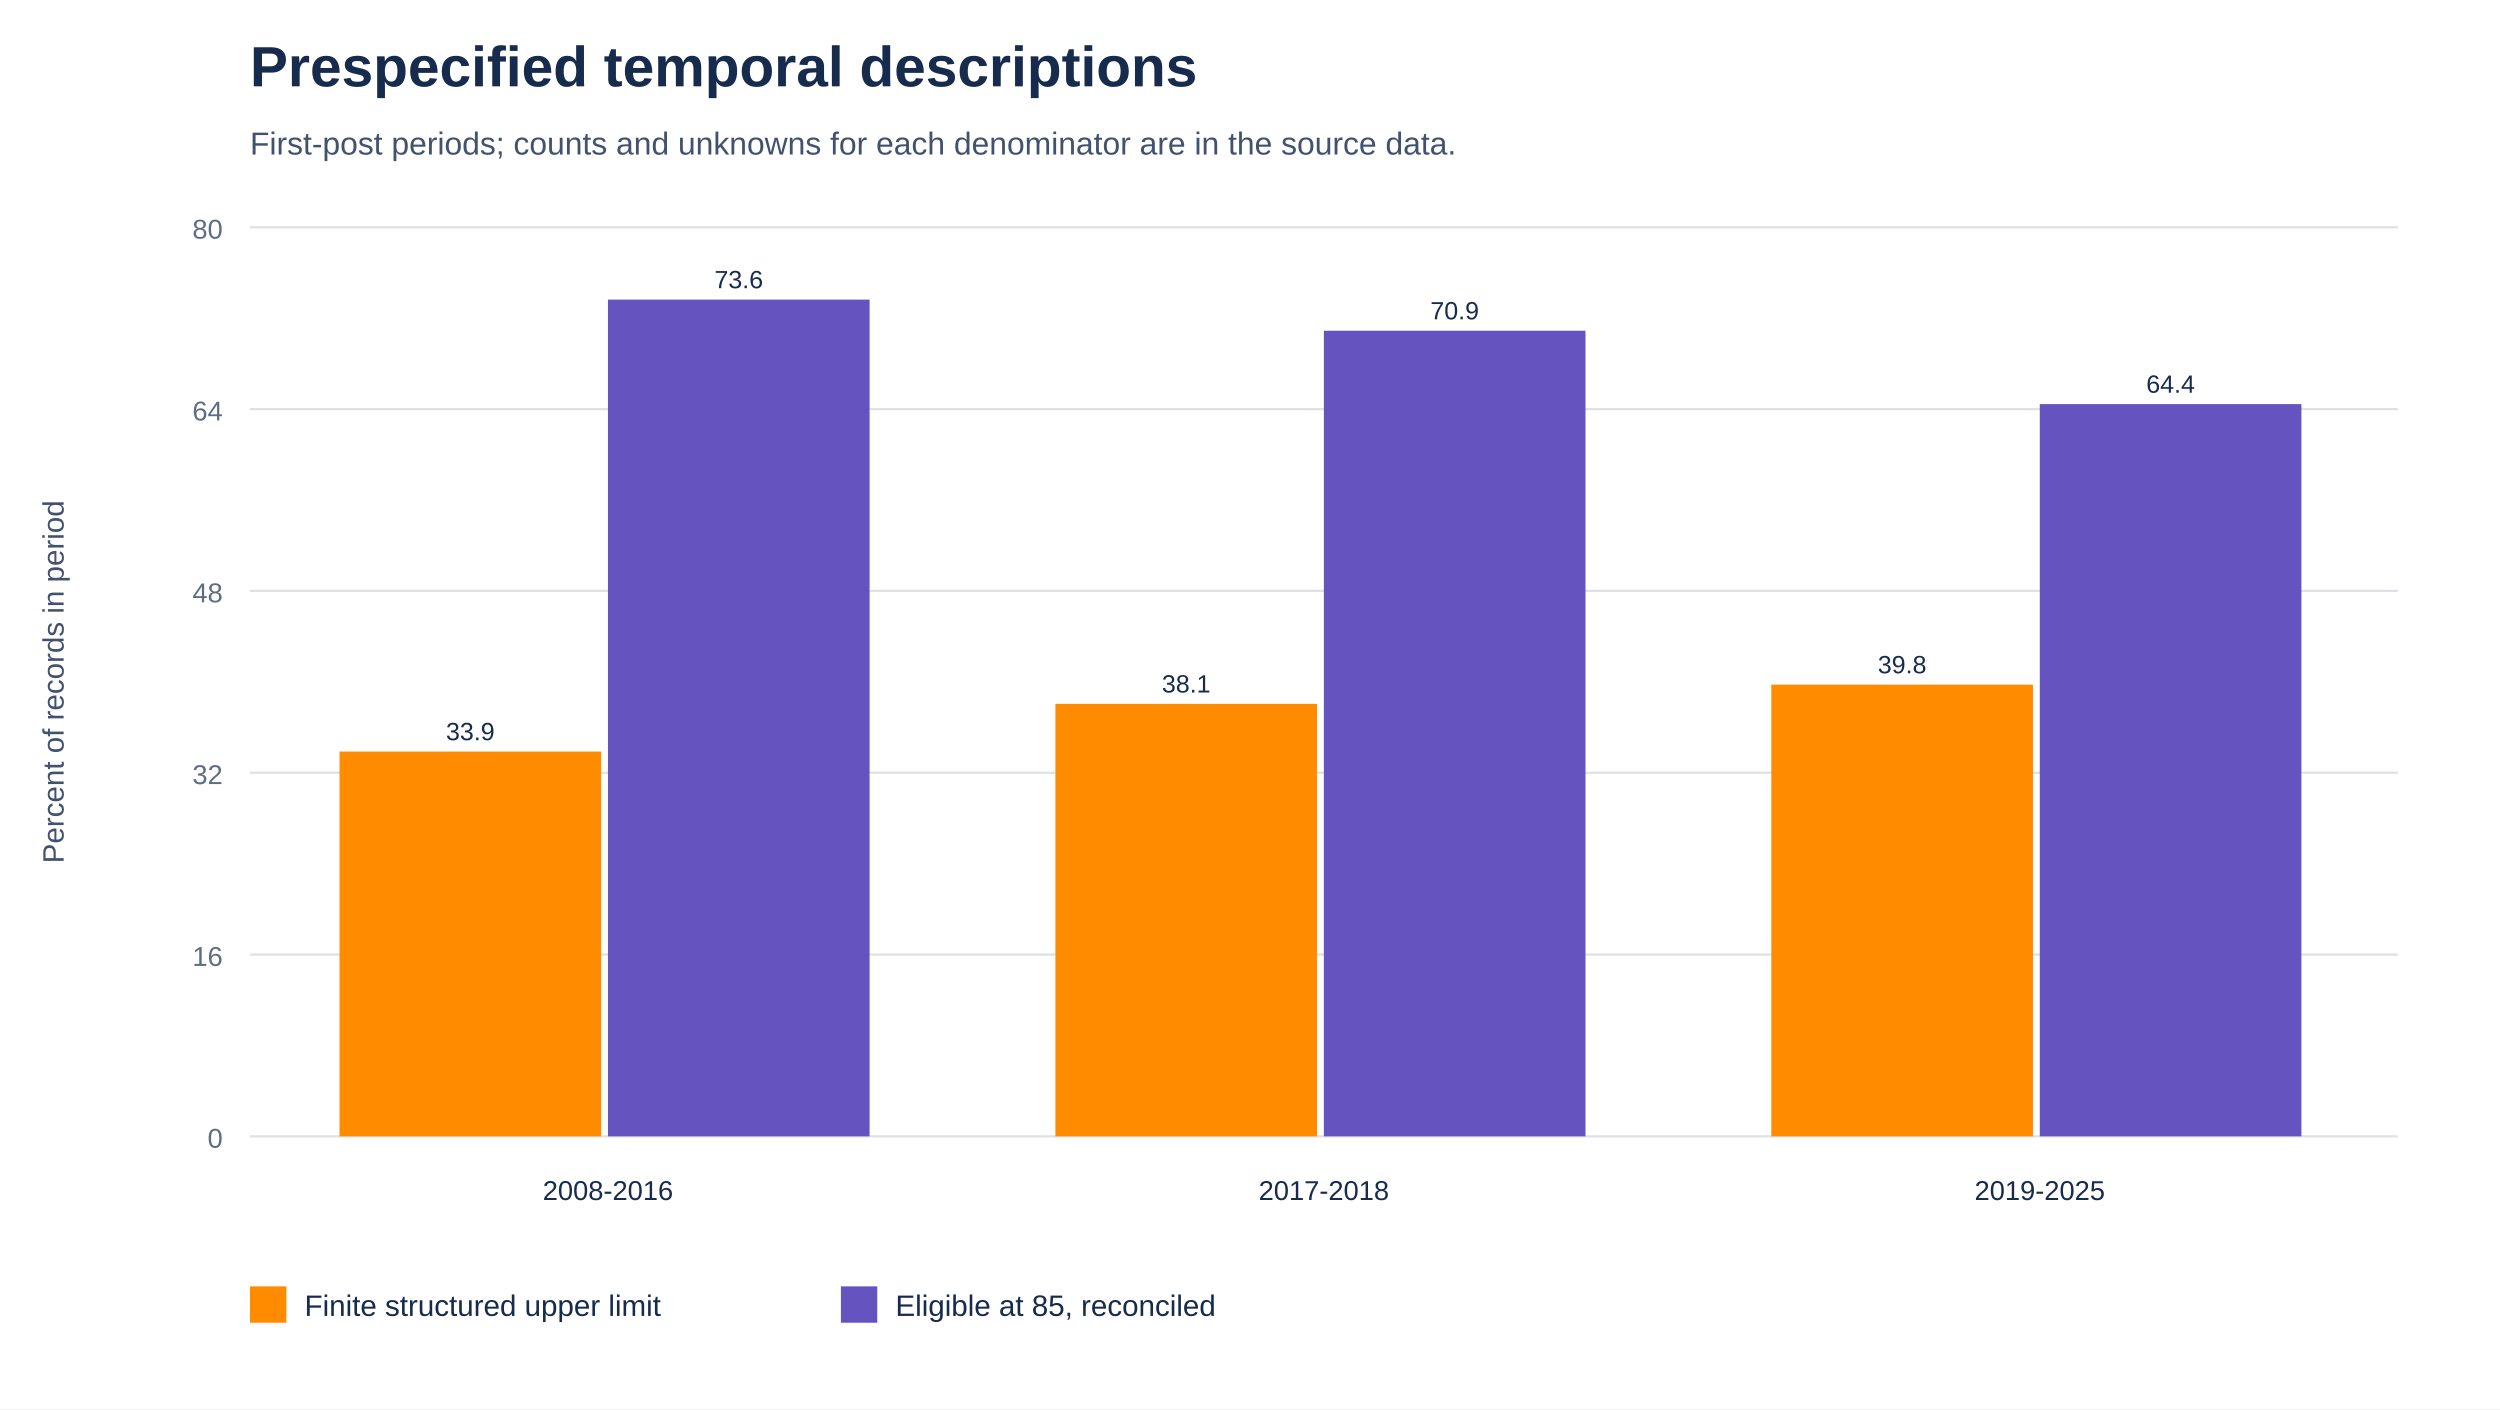
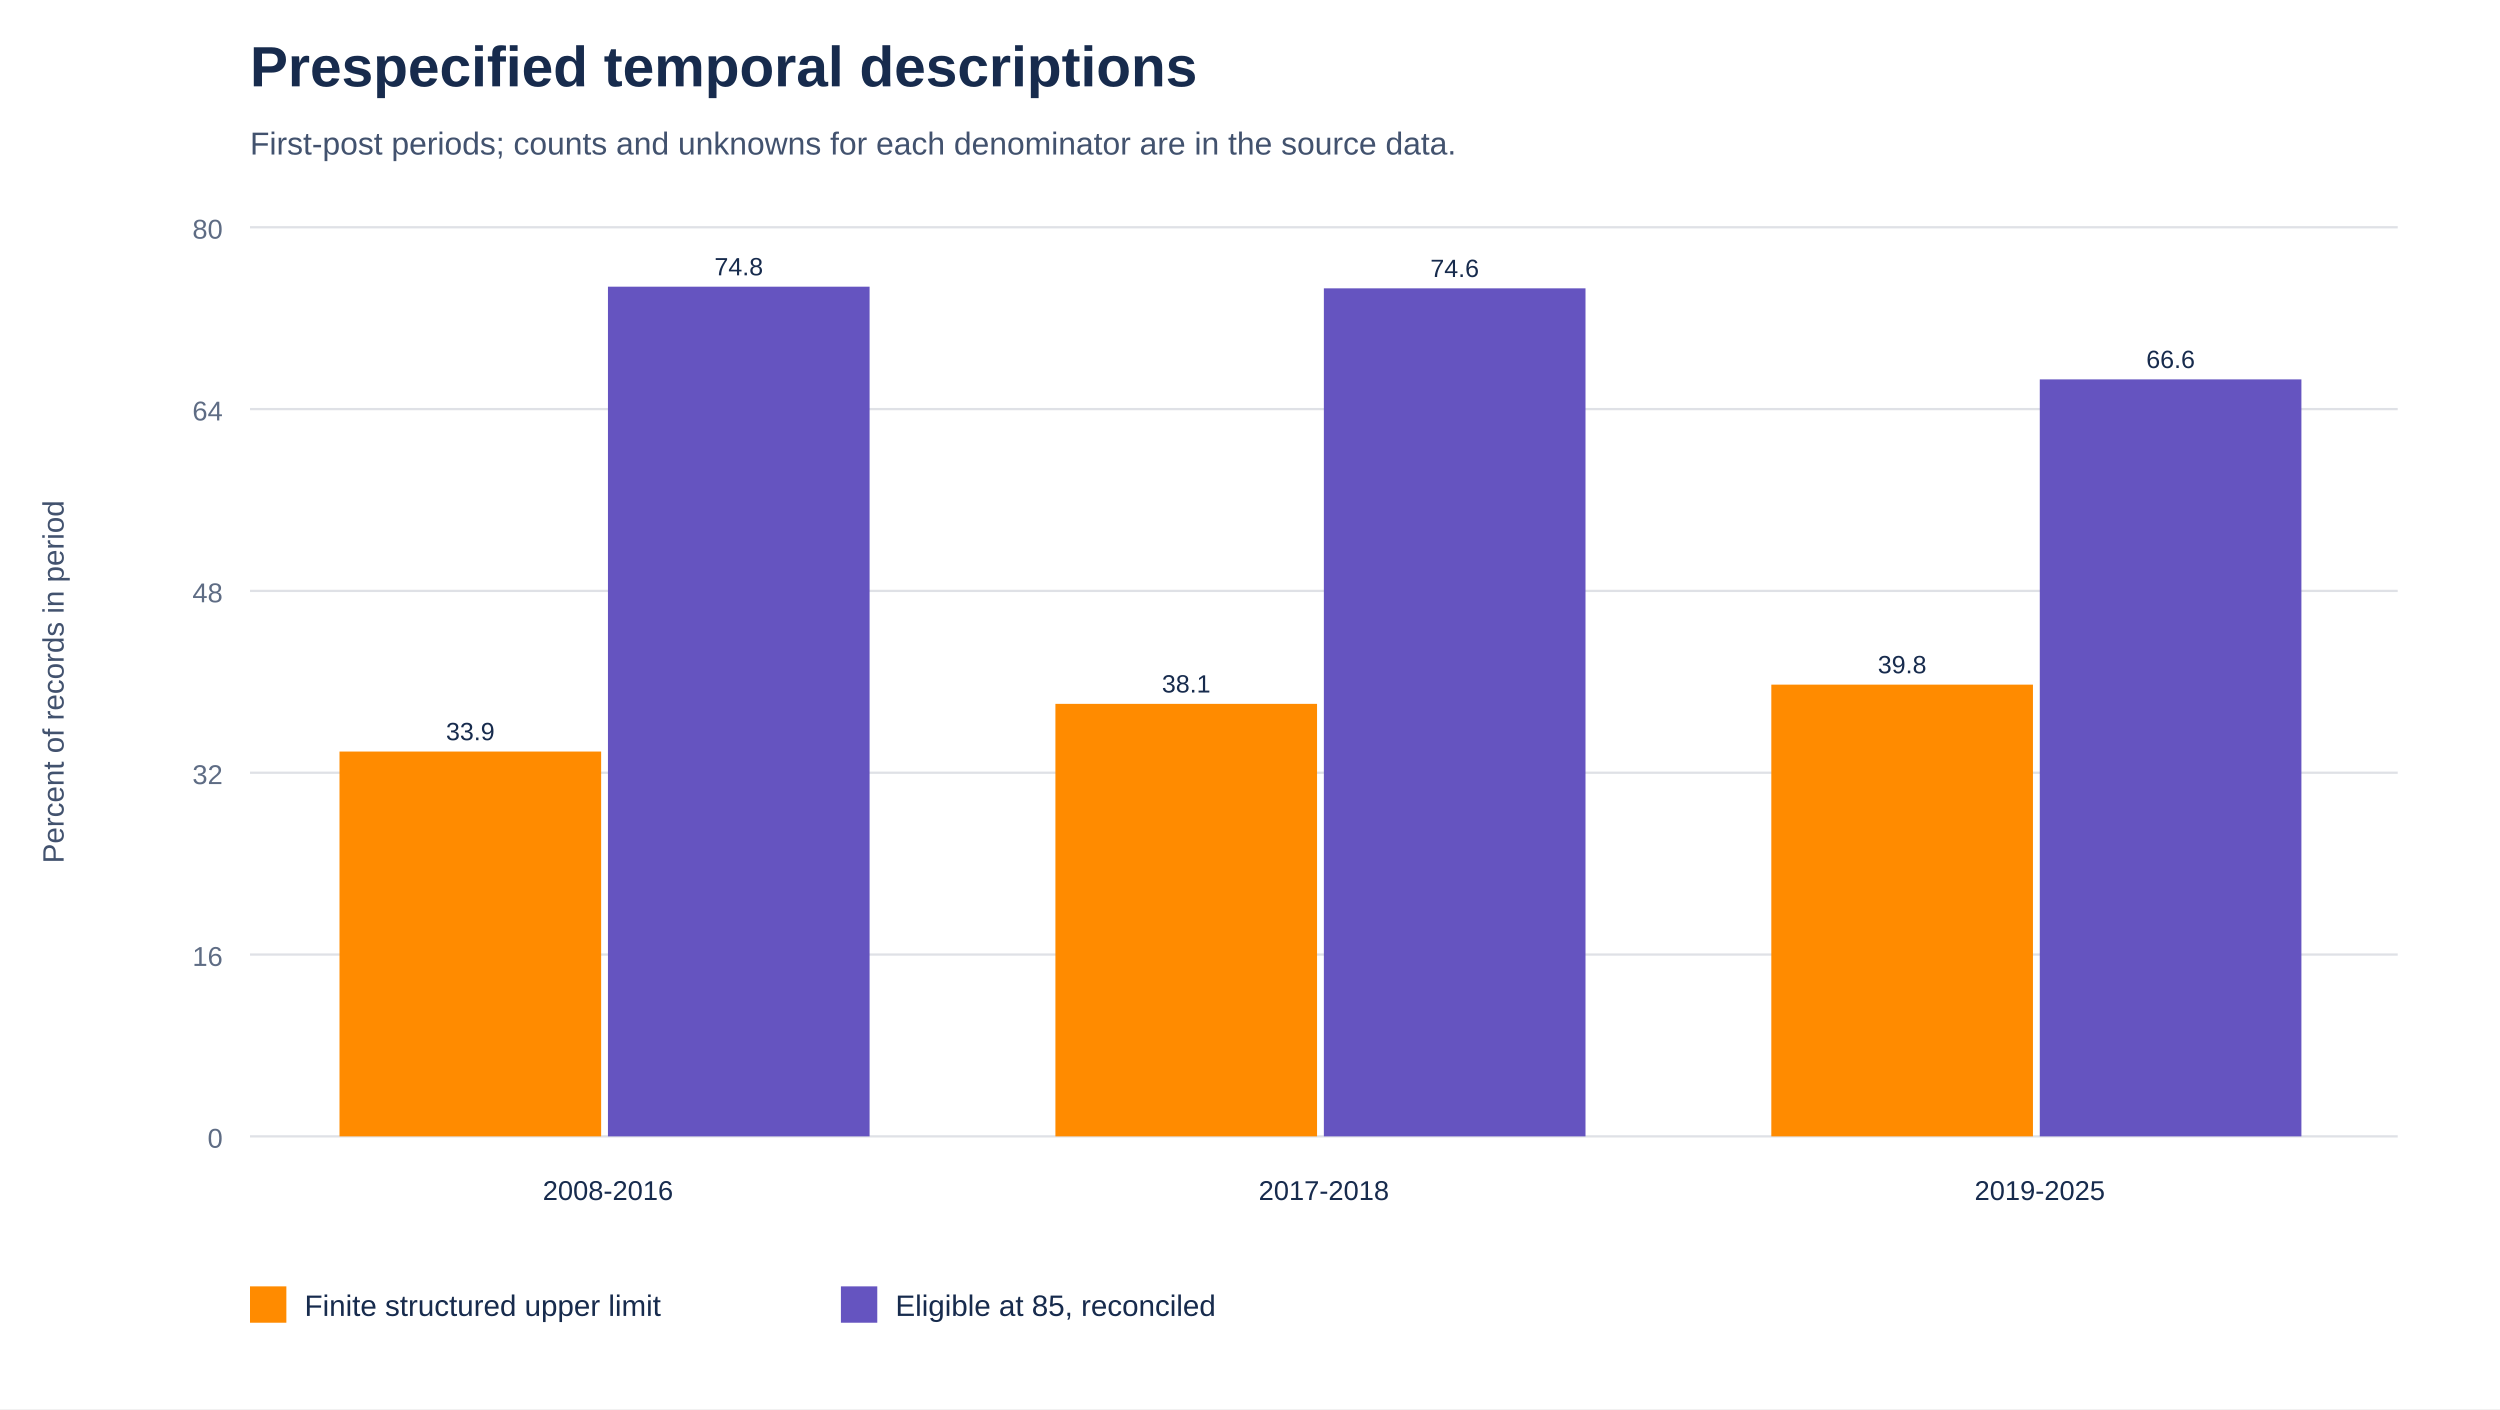
<svg xmlns="http://www.w3.org/2000/svg" width="1100" height="620" viewBox="0 0 1100 620">
  <rect width="100%" height="100%" fill="#ffffff" />
  <text x="110" y="38" font-family="Arial" font-size="25" font-weight="bold" fill="#172b4d">Prespecified temporal descriptions</text>
  <text x="110" y="68" font-family="Arial" font-size="14" fill="#42526e">First-post periods; counts and unknowns for each denominator are in the source data.</text>
  <line x1="110" x2="1055" y1="500.00" y2="500.00" stroke="#dfe1e6" stroke-width="1" />
  <text x="98" y="505.00" text-anchor="end" font-family="Arial" font-size="12" fill="#5e6c84">0</text>
  <line x1="110" x2="1055" y1="420.00" y2="420.00" stroke="#dfe1e6" stroke-width="1" />
  <text x="98" y="425.00" text-anchor="end" font-family="Arial" font-size="12" fill="#5e6c84">16</text>
  <line x1="110" x2="1055" y1="340.00" y2="340.00" stroke="#dfe1e6" stroke-width="1" />
  <text x="98" y="345.00" text-anchor="end" font-family="Arial" font-size="12" fill="#5e6c84">32</text>
  <line x1="110" x2="1055" y1="260.00" y2="260.00" stroke="#dfe1e6" stroke-width="1" />
  <text x="98" y="265.00" text-anchor="end" font-family="Arial" font-size="12" fill="#5e6c84">48</text>
  <line x1="110" x2="1055" y1="180.00" y2="180.00" stroke="#dfe1e6" stroke-width="1" />
  <text x="98" y="185.00" text-anchor="end" font-family="Arial" font-size="12" fill="#5e6c84">64</text>
  <line x1="110" x2="1055" y1="100.00" y2="100.00" stroke="#dfe1e6" stroke-width="1" />
  <text x="98" y="105.00" text-anchor="end" font-family="Arial" font-size="12" fill="#5e6c84">80</text>
  <rect x="149.38" y="330.68" width="115.12" height="169.32" fill="#ff8b00" />
  <text x="206.94" y="325.68" text-anchor="middle" font-family="Arial" font-size="11" fill="#172b4d">33.9</text>
-   <rect x="267.50" y="131.82" width="115.12" height="368.18" fill="#6554c0" />
-   <text x="325.06" y="126.82" text-anchor="middle" font-family="Arial" font-size="11" fill="#172b4d">73.6</text>
+   <rect x="267.50" y="126.14" width="115.12" height="373.86" fill="#6554c0" />
+   <text x="325.06" y="121.14" text-anchor="middle" font-family="Arial" font-size="11" fill="#172b4d">74.8</text>
  <text x="267.50" y="528" text-anchor="middle" font-family="Arial" font-size="12" fill="#172b4d">2008-2016</text>
  <rect x="464.38" y="309.70" width="115.12" height="190.30" fill="#ff8b00" />
  <text x="521.94" y="304.70" text-anchor="middle" font-family="Arial" font-size="11" fill="#172b4d">38.1</text>
-   <rect x="582.50" y="145.52" width="115.12" height="354.48" fill="#6554c0" />
-   <text x="640.06" y="140.52" text-anchor="middle" font-family="Arial" font-size="11" fill="#172b4d">70.9</text>
+   <rect x="582.50" y="126.87" width="115.12" height="373.13" fill="#6554c0" />
+   <text x="640.06" y="121.87" text-anchor="middle" font-family="Arial" font-size="11" fill="#172b4d">74.6</text>
  <text x="582.50" y="528" text-anchor="middle" font-family="Arial" font-size="12" fill="#172b4d">2017-2018</text>
  <rect x="779.38" y="301.24" width="115.12" height="198.76" fill="#ff8b00" />
  <text x="836.94" y="296.24" text-anchor="middle" font-family="Arial" font-size="11" fill="#172b4d">39.8</text>
-   <rect x="897.50" y="177.80" width="115.12" height="322.20" fill="#6554c0" />
-   <text x="955.06" y="172.80" text-anchor="middle" font-family="Arial" font-size="11" fill="#172b4d">64.4</text>
+   <rect x="897.50" y="166.93" width="115.12" height="333.07" fill="#6554c0" />
+   <text x="955.06" y="161.93" text-anchor="middle" font-family="Arial" font-size="11" fill="#172b4d">66.6</text>
  <text x="897.50" y="528" text-anchor="middle" font-family="Arial" font-size="12" fill="#172b4d">2019-2025</text>
  <rect x="110" y="566" width="16" height="16" fill="#ff8b00" />
  <text x="134" y="579" font-family="Arial" font-size="13" fill="#172b4d">Finite structured upper limit</text>
  <rect x="370" y="566" width="16" height="16" fill="#6554c0" />
  <text x="394" y="579" font-family="Arial" font-size="13" fill="#172b4d">Eligible at 85, reconciled</text>
  <text transform="translate(28 300.0) rotate(-90)" text-anchor="middle" font-family="Arial" font-size="13" fill="#42526e">Percent of records in period</text>
</svg>
